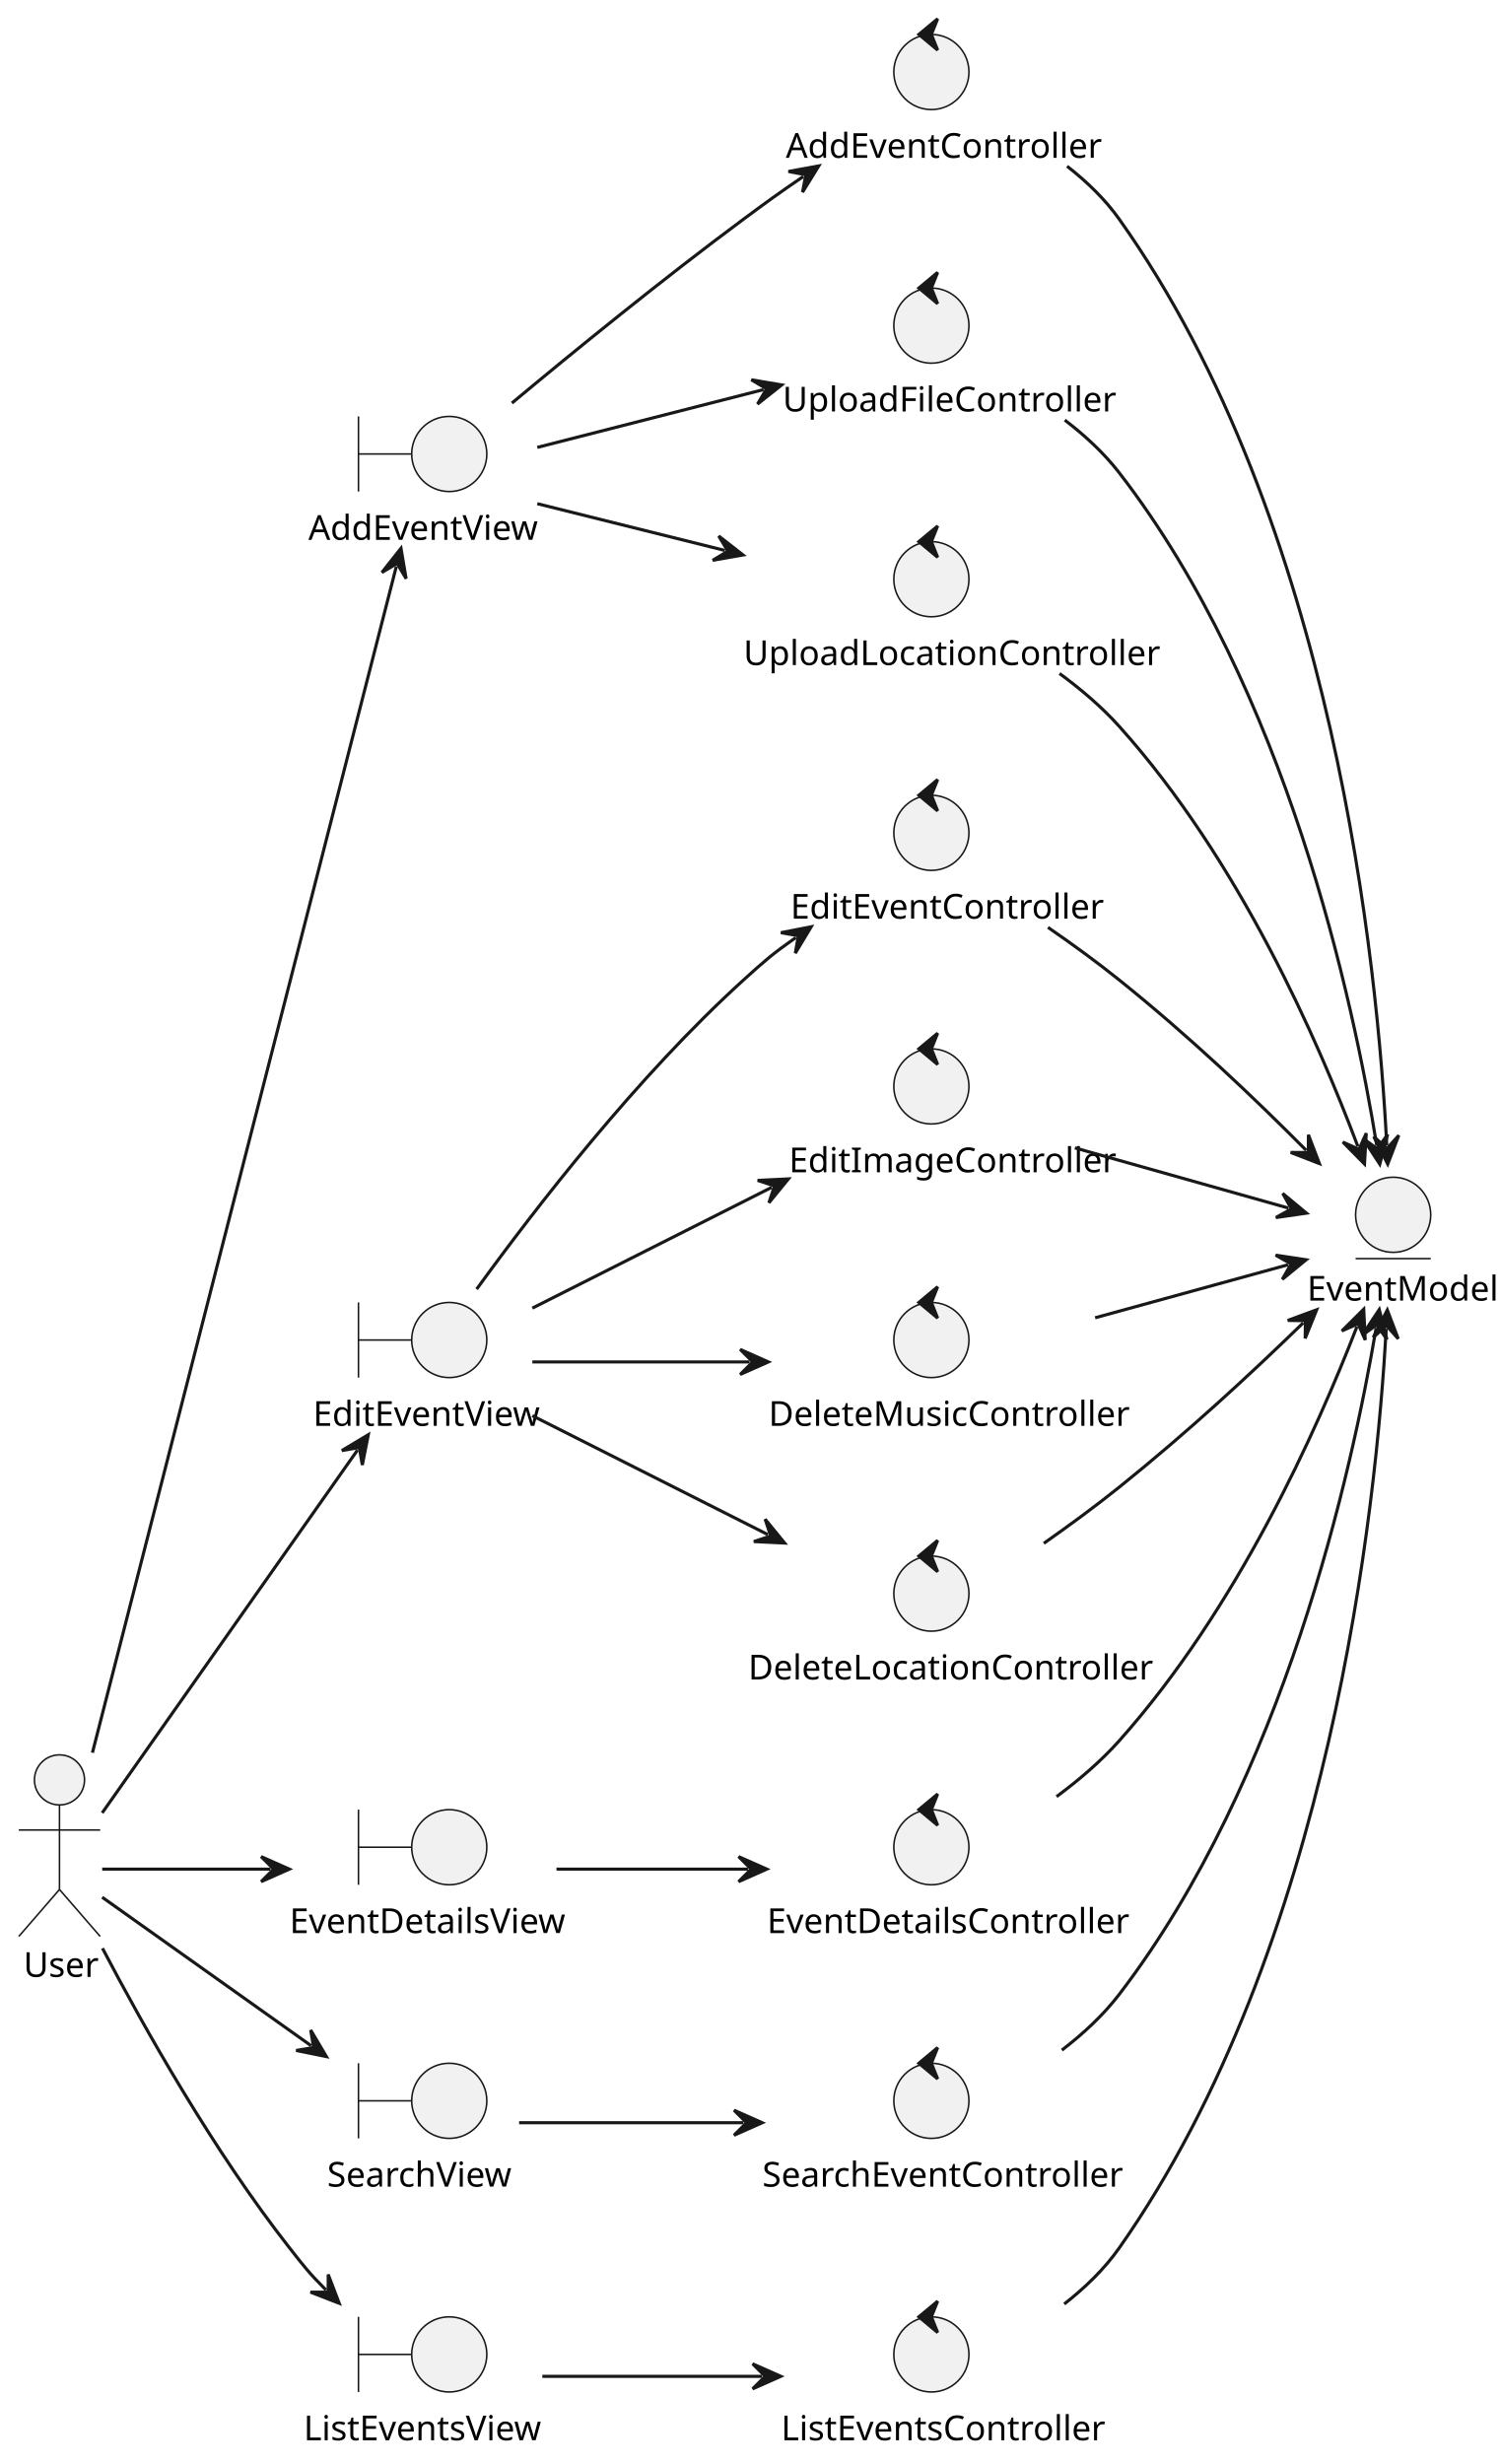
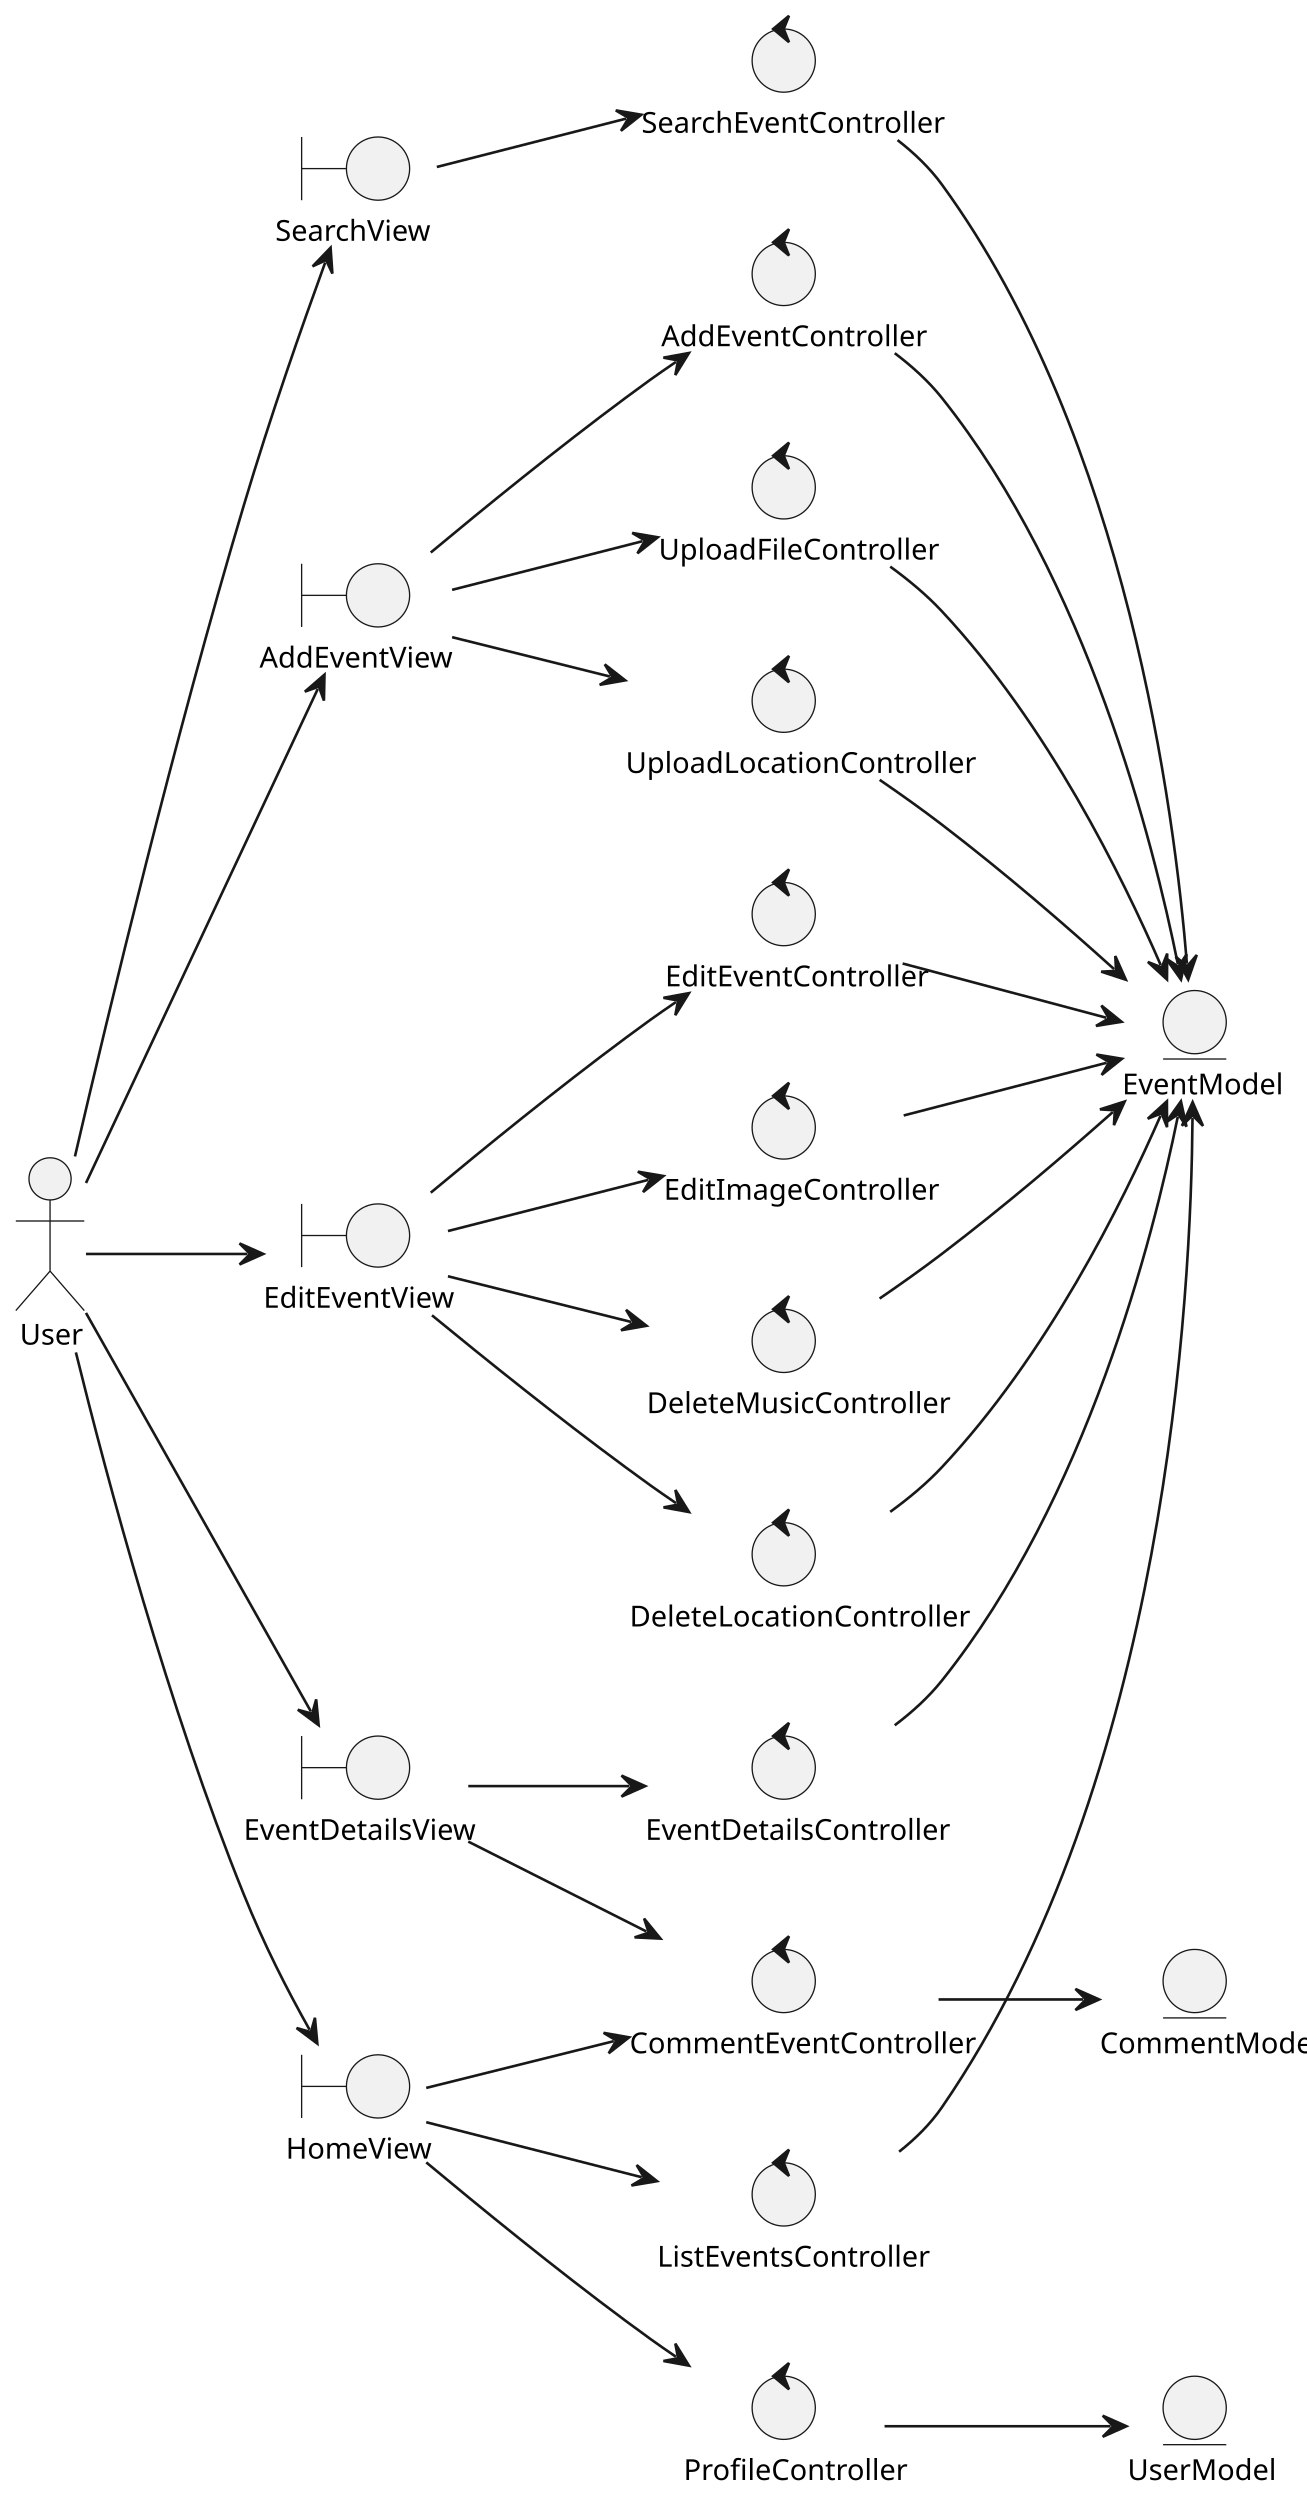
- <svg xmlns="http://www.w3.org/2000/svg" contentStyleType="text/css" height="787px" preserveAspectRatio="none" style="width:479px;height:787px;background:#FFFFFF;" version="1.1" viewBox="0 0 479 787" width="479px" zoomAndPan="magnify">
+ <svg xmlns="http://www.w3.org/2000/svg" contentStyleType="text/css" height="949px" preserveAspectRatio="none" style="width:496px;height:949px;background:#FFFFFF;" version="1.1" viewBox="0 0 496 949" width="496px" zoomAndPan="magnify">
  <defs />
  <g>
    <g id="elem_user">
-       <ellipse cx="19" cy="568.5" fill="#F1F1F1" rx="8" ry="8" style="stroke:#181818;stroke-width:0.5;" />
-       <path d="M19,576.5 L19,603.5 M6,584.5 L32,584.5 M19,603.5 L6,618.5 M19,603.5 L32,618.5 " fill="none" style="stroke:#181818;stroke-width:0.5;" />
-       <text fill="#000000" font-family="sans-serif" font-size="11" lengthAdjust="spacing" textLength="23" x="7.5" y="631.419">User</text>
+       <ellipse cx="19" cy="447.5" fill="#F1F1F1" rx="8" ry="8" style="stroke:#181818;stroke-width:0.5;" />
+       <path d="M19,455.5 L19,482.5 M6,463.5 L32,463.5 M19,482.5 L6,497.5 M19,482.5 L32,497.5 " fill="none" style="stroke:#181818;stroke-width:0.5;" />
+       <text fill="#000000" font-family="sans-serif" font-size="11" lengthAdjust="spacing" textLength="23" x="7.5" y="510.419">User</text>
+     </g>
+     <g id="elem_userModel">
+       <ellipse cx="453.5" cy="914" fill="#F1F1F1" rx="12" ry="12" style="stroke:#181818;stroke-width:0.5;" />
+       <line style="stroke:#181818;stroke-width:0.5;" x1="441.5" x2="465.5" y1="928" y2="928" />
+       <text fill="#000000" font-family="sans-serif" font-size="11" lengthAdjust="spacing" textLength="51" x="428" y="941.419">UserModel</text>
    </g>
    <g id="elem_eventModel">
-       <ellipse cx="445" cy="388" fill="#F1F1F1" rx="12" ry="12" style="stroke:#181818;stroke-width:0.5;" />
-       <line style="stroke:#181818;stroke-width:0.5;" x1="433" x2="457" y1="402" y2="402" />
-       <text fill="#000000" font-family="sans-serif" font-size="11" lengthAdjust="spacing" textLength="55" x="417.5" y="415.419">EventModel</text>
+       <ellipse cx="453.5" cy="388" fill="#F1F1F1" rx="12" ry="12" style="stroke:#181818;stroke-width:0.5;" />
+       <line style="stroke:#181818;stroke-width:0.5;" x1="441.5" x2="465.5" y1="402" y2="402" />
+       <text fill="#000000" font-family="sans-serif" font-size="11" lengthAdjust="spacing" textLength="55" x="426" y="415.419">EventModel</text>
+     </g>
+     <g id="elem_commentModel">
+       <ellipse cx="453.5" cy="752" fill="#F1F1F1" rx="12" ry="12" style="stroke:#181818;stroke-width:0.5;" />
+       <line style="stroke:#181818;stroke-width:0.5;" x1="441.5" x2="465.5" y1="766" y2="766" />
+       <text fill="#000000" font-family="sans-serif" font-size="11" lengthAdjust="spacing" textLength="72" x="417.5" y="779.419">CommentModel</text>
    </g>
    <g id="elem_addEventView">
-       <path d="M114.5,133 L114.5,157 M114.5,145 L131.5,145 " fill="none" style="stroke:#181818;stroke-width:0.5;" />
-       <ellipse cx="143.5" cy="145" fill="#F1F1F1" rx="12" ry="12" style="stroke:#181818;stroke-width:0.5;" />
-       <text fill="#000000" font-family="sans-serif" font-size="11" lengthAdjust="spacing" textLength="73" x="98.5" y="172.419">AddEventView</text>
+       <path d="M114.5,214 L114.5,238 M114.5,226 L131.5,226 " fill="none" style="stroke:#181818;stroke-width:0.5;" />
+       <ellipse cx="143.5" cy="226" fill="#F1F1F1" rx="12" ry="12" style="stroke:#181818;stroke-width:0.5;" />
+       <text fill="#000000" font-family="sans-serif" font-size="11" lengthAdjust="spacing" textLength="73" x="98.5" y="253.419">AddEventView</text>
    </g>
    <g id="elem_editEventView">
-       <path d="M114.5,416 L114.5,440 M114.5,428 L131.5,428 " fill="none" style="stroke:#181818;stroke-width:0.5;" />
-       <ellipse cx="143.5" cy="428" fill="#F1F1F1" rx="12" ry="12" style="stroke:#181818;stroke-width:0.5;" />
-       <text fill="#000000" font-family="sans-serif" font-size="11" lengthAdjust="spacing" textLength="70" x="100" y="455.419">EditEventView</text>
+       <path d="M114.5,457 L114.5,481 M114.5,469 L131.5,469 " fill="none" style="stroke:#181818;stroke-width:0.5;" />
+       <ellipse cx="143.5" cy="469" fill="#F1F1F1" rx="12" ry="12" style="stroke:#181818;stroke-width:0.5;" />
+       <text fill="#000000" font-family="sans-serif" font-size="11" lengthAdjust="spacing" textLength="70" x="100" y="496.419">EditEventView</text>
    </g>
    <g id="elem_eventDetailsView">
-       <path d="M114.5,578 L114.5,602 M114.5,590 L131.5,590 " fill="none" style="stroke:#181818;stroke-width:0.5;" />
-       <ellipse cx="143.5" cy="590" fill="#F1F1F1" rx="12" ry="12" style="stroke:#181818;stroke-width:0.5;" />
-       <text fill="#000000" font-family="sans-serif" font-size="11" lengthAdjust="spacing" textLength="85" x="92.5" y="617.419">EventDetailsView</text>
-     </g>
-     <g id="elem_searchView">
      <path d="M114.5,659 L114.5,683 M114.5,671 L131.5,671 " fill="none" style="stroke:#181818;stroke-width:0.5;" />
      <ellipse cx="143.5" cy="671" fill="#F1F1F1" rx="12" ry="12" style="stroke:#181818;stroke-width:0.5;" />
-       <text fill="#000000" font-family="sans-serif" font-size="11" lengthAdjust="spacing" textLength="61" x="104.5" y="698.419">SearchView</text>
-     </g>
-     <g id="elem_listEventsView">
-       <path d="M114.5,740 L114.5,764 M114.5,752 L131.5,752 " fill="none" style="stroke:#181818;stroke-width:0.5;" />
-       <ellipse cx="143.5" cy="752" fill="#F1F1F1" rx="12" ry="12" style="stroke:#181818;stroke-width:0.5;" />
-       <text fill="#000000" font-family="sans-serif" font-size="11" lengthAdjust="spacing" textLength="76" x="97" y="779.419">ListEventsView</text>
+       <text fill="#000000" font-family="sans-serif" font-size="11" lengthAdjust="spacing" textLength="85" x="92.5" y="698.419">EventDetailsView</text>
+     </g>
+     <g id="elem_searchView">
+       <path d="M114.5,52 L114.5,76 M114.5,64 L131.5,64 " fill="none" style="stroke:#181818;stroke-width:0.5;" />
+       <ellipse cx="143.5" cy="64" fill="#F1F1F1" rx="12" ry="12" style="stroke:#181818;stroke-width:0.5;" />
+       <text fill="#000000" font-family="sans-serif" font-size="11" lengthAdjust="spacing" textLength="61" x="104.5" y="91.419">SearchView</text>
+     </g>
+     <g id="elem_homeView">
+       <path d="M114.5,780 L114.5,804 M114.5,792 L131.5,792 " fill="none" style="stroke:#181818;stroke-width:0.5;" />
+       <ellipse cx="143.5" cy="792" fill="#F1F1F1" rx="12" ry="12" style="stroke:#181818;stroke-width:0.5;" />
+       <text fill="#000000" font-family="sans-serif" font-size="11" lengthAdjust="spacing" textLength="53" x="108.5" y="819.419">HomeView</text>
    </g>
    <g id="elem_addEventController">
+       <ellipse cx="297.5" cy="104" fill="#F1F1F1" rx="12" ry="12" style="stroke:#181818;stroke-width:0.5;" />
+       <polygon fill="#181818" points="293.5,92,299.5,87,297.5,92,299.5,97,293.5,92" style="stroke:#181818;stroke-width:1.0;" />
+       <text fill="#000000" font-family="sans-serif" font-size="11" lengthAdjust="spacing" textLength="93" x="251" y="131.419">AddEventController</text>
+     </g>
+     <g id="elem_uploadFileController">
+       <ellipse cx="297.5" cy="185" fill="#F1F1F1" rx="12" ry="12" style="stroke:#181818;stroke-width:0.5;" />
+       <polygon fill="#181818" points="293.5,173,299.5,168,297.5,173,299.5,178,293.5,173" style="stroke:#181818;stroke-width:1.0;" />
+       <text fill="#000000" font-family="sans-serif" font-size="11" lengthAdjust="spacing" textLength="95" x="250" y="212.419">UploadFileController</text>
+     </g>
+     <g id="elem_uploadLocationController">
+       <ellipse cx="297.5" cy="266" fill="#F1F1F1" rx="12" ry="12" style="stroke:#181818;stroke-width:0.5;" />
+       <polygon fill="#181818" points="293.5,254,299.5,249,297.5,254,299.5,259,293.5,254" style="stroke:#181818;stroke-width:1.0;" />
+       <text fill="#000000" font-family="sans-serif" font-size="11" lengthAdjust="spacing" textLength="120" x="237.5" y="293.419">UploadLocationController</text>
+     </g>
+     <g id="elem_editEventController">
+       <ellipse cx="297.5" cy="347" fill="#F1F1F1" rx="12" ry="12" style="stroke:#181818;stroke-width:0.5;" />
+       <polygon fill="#181818" points="293.5,335,299.5,330,297.5,335,299.5,340,293.5,335" style="stroke:#181818;stroke-width:1.0;" />
+       <text fill="#000000" font-family="sans-serif" font-size="11" lengthAdjust="spacing" textLength="90" x="252.5" y="374.419">EditEventController</text>
+     </g>
+     <g id="elem_editImageController">
+       <ellipse cx="297.5" cy="428" fill="#F1F1F1" rx="12" ry="12" style="stroke:#181818;stroke-width:0.5;" />
+       <polygon fill="#181818" points="293.5,416,299.5,411,297.5,416,299.5,421,293.5,416" style="stroke:#181818;stroke-width:1.0;" />
+       <text fill="#000000" font-family="sans-serif" font-size="11" lengthAdjust="spacing" textLength="91" x="252" y="455.419">EditImageController</text>
+     </g>
+     <g id="elem_deleteMusicController">
+       <ellipse cx="297.5" cy="509" fill="#F1F1F1" rx="12" ry="12" style="stroke:#181818;stroke-width:0.5;" />
+       <polygon fill="#181818" points="293.5,497,299.5,492,297.5,497,299.5,502,293.5,497" style="stroke:#181818;stroke-width:1.0;" />
+       <text fill="#000000" font-family="sans-serif" font-size="11" lengthAdjust="spacing" textLength="104" x="245.5" y="536.419">DeleteMusicController</text>
+     </g>
+     <g id="elem_deleteLocationController">
+       <ellipse cx="297.5" cy="590" fill="#F1F1F1" rx="12" ry="12" style="stroke:#181818;stroke-width:0.5;" />
+       <polygon fill="#181818" points="293.5,578,299.5,573,297.5,578,299.5,583,293.5,578" style="stroke:#181818;stroke-width:1.0;" />
+       <text fill="#000000" font-family="sans-serif" font-size="11" lengthAdjust="spacing" textLength="117" x="239" y="617.419">DeleteLocationController</text>
+     </g>
+     <g id="elem_eventDetailsController">
+       <ellipse cx="297.5" cy="671" fill="#F1F1F1" rx="12" ry="12" style="stroke:#181818;stroke-width:0.5;" />
+       <polygon fill="#181818" points="293.5,659,299.5,654,297.5,659,299.5,664,293.5,659" style="stroke:#181818;stroke-width:1.0;" />
+       <text fill="#000000" font-family="sans-serif" font-size="11" lengthAdjust="spacing" textLength="105" x="245" y="698.419">EventDetailsController</text>
+     </g>
+     <g id="elem_searchEventController">
      <ellipse cx="297.5" cy="23" fill="#F1F1F1" rx="12" ry="12" style="stroke:#181818;stroke-width:0.5;" />
      <polygon fill="#181818" points="293.5,11,299.5,6,297.5,11,299.5,16,293.5,11" style="stroke:#181818;stroke-width:1.0;" />
-       <text fill="#000000" font-family="sans-serif" font-size="11" lengthAdjust="spacing" textLength="93" x="251" y="50.419">AddEventController</text>
-     </g>
-     <g id="elem_uploadFileController">
-       <ellipse cx="297.5" cy="104" fill="#F1F1F1" rx="12" ry="12" style="stroke:#181818;stroke-width:0.5;" />
-       <polygon fill="#181818" points="293.5,92,299.5,87,297.5,92,299.5,97,293.5,92" style="stroke:#181818;stroke-width:1.0;" />
-       <text fill="#000000" font-family="sans-serif" font-size="11" lengthAdjust="spacing" textLength="95" x="250" y="131.419">UploadFileController</text>
-     </g>
-     <g id="elem_uploadLocationController">
-       <ellipse cx="297.5" cy="185" fill="#F1F1F1" rx="12" ry="12" style="stroke:#181818;stroke-width:0.5;" />
-       <polygon fill="#181818" points="293.5,173,299.5,168,297.5,173,299.5,178,293.5,173" style="stroke:#181818;stroke-width:1.0;" />
-       <text fill="#000000" font-family="sans-serif" font-size="11" lengthAdjust="spacing" textLength="120" x="237.5" y="212.419">UploadLocationController</text>
-     </g>
-     <g id="elem_editEventController">
-       <ellipse cx="297.5" cy="266" fill="#F1F1F1" rx="12" ry="12" style="stroke:#181818;stroke-width:0.5;" />
-       <polygon fill="#181818" points="293.5,254,299.5,249,297.5,254,299.5,259,293.5,254" style="stroke:#181818;stroke-width:1.0;" />
-       <text fill="#000000" font-family="sans-serif" font-size="11" lengthAdjust="spacing" textLength="90" x="252.5" y="293.419">EditEventController</text>
-     </g>
-     <g id="elem_editImageController">
-       <ellipse cx="297.5" cy="347" fill="#F1F1F1" rx="12" ry="12" style="stroke:#181818;stroke-width:0.5;" />
-       <polygon fill="#181818" points="293.5,335,299.5,330,297.5,335,299.5,340,293.5,335" style="stroke:#181818;stroke-width:1.0;" />
-       <text fill="#000000" font-family="sans-serif" font-size="11" lengthAdjust="spacing" textLength="91" x="252" y="374.419">EditImageController</text>
-     </g>
-     <g id="elem_deleteMusicController">
-       <ellipse cx="297.5" cy="428" fill="#F1F1F1" rx="12" ry="12" style="stroke:#181818;stroke-width:0.5;" />
-       <polygon fill="#181818" points="293.5,416,299.5,411,297.5,416,299.5,421,293.5,416" style="stroke:#181818;stroke-width:1.0;" />
-       <text fill="#000000" font-family="sans-serif" font-size="11" lengthAdjust="spacing" textLength="104" x="245.5" y="455.419">DeleteMusicController</text>
-     </g>
-     <g id="elem_deleteLocationController">
-       <ellipse cx="297.5" cy="509" fill="#F1F1F1" rx="12" ry="12" style="stroke:#181818;stroke-width:0.5;" />
-       <polygon fill="#181818" points="293.5,497,299.5,492,297.5,497,299.5,502,293.5,497" style="stroke:#181818;stroke-width:1.0;" />
-       <text fill="#000000" font-family="sans-serif" font-size="11" lengthAdjust="spacing" textLength="117" x="239" y="536.419">DeleteLocationController</text>
-     </g>
-     <g id="elem_eventDetailsController">
-       <ellipse cx="297.5" cy="590" fill="#F1F1F1" rx="12" ry="12" style="stroke:#181818;stroke-width:0.5;" />
-       <polygon fill="#181818" points="293.5,578,299.5,573,297.5,578,299.5,583,293.5,578" style="stroke:#181818;stroke-width:1.0;" />
-       <text fill="#000000" font-family="sans-serif" font-size="11" lengthAdjust="spacing" textLength="105" x="245" y="617.419">EventDetailsController</text>
-     </g>
-     <g id="elem_searchEventController">
-       <ellipse cx="297.5" cy="671" fill="#F1F1F1" rx="12" ry="12" style="stroke:#181818;stroke-width:0.5;" />
-       <polygon fill="#181818" points="293.5,659,299.5,654,297.5,659,299.5,664,293.5,659" style="stroke:#181818;stroke-width:1.0;" />
-       <text fill="#000000" font-family="sans-serif" font-size="11" lengthAdjust="spacing" textLength="108" x="243.5" y="698.419">SearchEventController</text>
+       <text fill="#000000" font-family="sans-serif" font-size="11" lengthAdjust="spacing" textLength="108" x="243.5" y="50.419">SearchEventController</text>
    </g>
    <g id="elem_listEventsController">
+       <ellipse cx="297.5" cy="833" fill="#F1F1F1" rx="12" ry="12" style="stroke:#181818;stroke-width:0.5;" />
+       <polygon fill="#181818" points="293.5,821,299.5,816,297.5,821,299.5,826,293.5,821" style="stroke:#181818;stroke-width:1.0;" />
+       <text fill="#000000" font-family="sans-serif" font-size="11" lengthAdjust="spacing" textLength="96" x="249.5" y="860.419">ListEventsController</text>
+     </g>
+     <g id="elem_commentEventController">
      <ellipse cx="297.5" cy="752" fill="#F1F1F1" rx="12" ry="12" style="stroke:#181818;stroke-width:0.5;" />
      <polygon fill="#181818" points="293.5,740,299.5,735,297.5,740,299.5,745,293.5,740" style="stroke:#181818;stroke-width:1.0;" />
-       <text fill="#000000" font-family="sans-serif" font-size="11" lengthAdjust="spacing" textLength="96" x="249.5" y="779.419">ListEventsController</text>
+       <text fill="#000000" font-family="sans-serif" font-size="11" lengthAdjust="spacing" textLength="117" x="239" y="779.419">CommentEventController</text>
+     </g>
+     <g id="elem_profileController">
+       <ellipse cx="297.5" cy="914" fill="#F1F1F1" rx="12" ry="12" style="stroke:#181818;stroke-width:0.5;" />
+       <polygon fill="#181818" points="293.5,902,299.5,897,297.5,902,299.5,907,293.5,902" style="stroke:#181818;stroke-width:1.0;" />
+       <text fill="#000000" font-family="sans-serif" font-size="11" lengthAdjust="spacing" textLength="76" x="259.5" y="941.419">ProfileController</text>
    </g>
    <g id="link_user_addEventView">
-       <path d="M29.52,559.82 C52.32,470.84 108.021,253.412 126.591,180.932 " fill="none" id="user-to-addEventView" style="stroke:#181818;stroke-width:1.0;" />
-       <polygon fill="#181818" points="128.08,175.12,121.971,182.846,126.839,179.964,129.721,184.831,128.08,175.12" style="stroke:#181818;stroke-width:1.0;" />
+       <path d="M32.64,449.07 C55.19,401 99.431,306.682 120.621,261.532 " fill="none" id="user-to-addEventView" style="stroke:#181818;stroke-width:1.0;" />
+       <polygon fill="#181818" points="123.17,256.1,115.725,262.548,121.046,260.626,122.967,265.947,123.17,256.1" style="stroke:#181818;stroke-width:1.0;" />
    </g>
    <g id="link_user_editEventView">
-       <path d="M32.64,579.04 C53.39,549.55 91.227,495.787 114.187,463.157 " fill="none" id="user-to-editEventView" style="stroke:#181818;stroke-width:1.0;" />
-       <polygon fill="#181818" points="117.64,458.25,109.189,463.309,114.763,462.339,115.732,467.912,117.64,458.25" style="stroke:#181818;stroke-width:1.0;" />
+       <path d="M32.64,476 C48.75,476 71.25,476 93.93,476 " fill="none" id="user-to-editEventView" style="stroke:#181818;stroke-width:1.0;" />
+       <polygon fill="#181818" points="99.93,476,90.93,472,94.93,476,90.93,480,99.93,476" style="stroke:#181818;stroke-width:1.0;" />
    </g>
    <g id="link_user_eventDetailsView">
-       <path d="M32.64,597 C47.01,597 65.24,597 86.41,597 " fill="none" id="user-to-eventDetailsView" style="stroke:#181818;stroke-width:1.0;" />
-       <polygon fill="#181818" points="92.41,597,83.41,593,87.41,597,83.41,601,92.41,597" style="stroke:#181818;stroke-width:1.0;" />
+       <path d="M32.64,498.39 C54.43,537.01 95.931,610.545 118.011,649.665 " fill="none" id="user-to-eventDetailsView" style="stroke:#181818;stroke-width:1.0;" />
+       <polygon fill="#181818" points="120.96,654.89,120.02,645.086,118.502,650.536,113.053,649.018,120.96,654.89" style="stroke:#181818;stroke-width:1.0;" />
    </g>
    <g id="link_user_searchView">
-       <path d="M32.64,605.98 C49.8,618.17 76.099,636.865 99.368,653.395 " fill="none" id="user-to-searchView" style="stroke:#181818;stroke-width:1.0;" />
-       <polygon fill="#181818" points="104.26,656.87,99.239,648.397,100.184,653.974,94.606,654.919,104.26,656.87" style="stroke:#181818;stroke-width:1.0;" />
-     </g>
-     <g id="link_user_listEventsView">
-       <path d="M32.73,622.28 C46.03,647.62 68.3,687.18 92.5,718 C97.25,724.05 98.609,725.876 104.119,731.416 " fill="none" id="user-to-listEventsView" style="stroke:#181818;stroke-width:1.0;" />
-       <polygon fill="#181818" points="108.35,735.67,104.839,726.468,104.824,732.125,99.167,732.11,108.35,735.67" style="stroke:#181818;stroke-width:1.0;" />
+       <path d="M28.45,438.98 C41.1,384.52 66.29,279.77 92.5,192 C102.79,157.53 114.628,123.868 123.438,99.658 " fill="none" id="user-to-searchView" style="stroke:#181818;stroke-width:1.0;" />
+       <polygon fill="#181818" points="125.49,94.02,118.653,101.11,123.78,98.719,126.171,103.845,125.49,94.02" style="stroke:#181818;stroke-width:1.0;" />
+     </g>
+     <g id="link_user_homeView">
+       <path d="M28.81,513.38 C40.74,561.74 63.87,648.19 92.5,719 C100.48,738.73 108.764,754.832 117.524,770.512 " fill="none" id="user-to-homeView" style="stroke:#181818;stroke-width:1.0;" />
+       <polygon fill="#181818" points="120.45,775.75,119.552,765.942,118.011,771.385,112.569,769.844,120.45,775.75" style="stroke:#181818;stroke-width:1.0;" />
    </g>
    <g id="link_addEventView_addEventController">
-       <path d="M163.51,128.74 C183.65,111.96 211.84,89.02 237.5,70 C245.16,64.33 248.583,61.831 256.573,56.381 " fill="none" id="addEventView-to-addEventController" style="stroke:#181818;stroke-width:1.0;" />
-       <polygon fill="#181818" points="261.53,53,251.841,54.767,257.399,55.818,256.349,61.376,261.53,53" style="stroke:#181818;stroke-width:1.0;" />
+       <path d="M163.51,209.74 C183.65,192.96 211.84,170.02 237.5,151 C245.16,145.33 248.583,142.831 256.573,137.381 " fill="none" id="addEventView-to-addEventController" style="stroke:#181818;stroke-width:1.0;" />
+       <polygon fill="#181818" points="261.53,134,251.841,135.767,257.399,136.817,256.349,142.376,261.53,134" style="stroke:#181818;stroke-width:1.0;" />
    </g>
    <g id="link_addEventView_uploadFileController">
-       <path d="M171.62,142.9 C194.62,137.03 218.967,130.806 243.887,124.436 " fill="none" id="addEventView-to-uploadFileController" style="stroke:#181818;stroke-width:1.0;" />
-       <polygon fill="#181818" points="249.7,122.95,239.99,121.303,244.856,124.188,241.971,129.054,249.7,122.95" style="stroke:#181818;stroke-width:1.0;" />
+       <path d="M171.62,223.9 C194.62,218.03 218.967,211.806 243.887,205.436 " fill="none" id="addEventView-to-uploadFileController" style="stroke:#181818;stroke-width:1.0;" />
+       <polygon fill="#181818" points="249.7,203.95,239.99,202.304,244.856,205.188,241.971,210.054,249.7,203.95" style="stroke:#181818;stroke-width:1.0;" />
    </g>
    <g id="link_addEventView_uploadLocationController">
-       <path d="M171.62,160.88 C190.92,165.69 209.448,170.309 231.518,175.809 " fill="none" id="addEventView-to-uploadLocationController" style="stroke:#181818;stroke-width:1.0;" />
-       <polygon fill="#181818" points="237.34,177.26,229.574,171.202,232.488,176.051,227.64,178.965,237.34,177.26" style="stroke:#181818;stroke-width:1.0;" />
+       <path d="M171.62,241.88 C190.92,246.69 209.448,251.309 231.518,256.809 " fill="none" id="addEventView-to-uploadLocationController" style="stroke:#181818;stroke-width:1.0;" />
+       <polygon fill="#181818" points="237.34,258.26,229.574,252.202,232.488,257.051,227.64,259.965,237.34,258.26" style="stroke:#181818;stroke-width:1.0;" />
    </g>
    <g id="link_editEventView_editEventController">
-       <path d="M152.25,411.76 C170.99,385.89 203.61,343.72 237.5,313 C244.1,307.02 246.746,304.673 254.196,299.453 " fill="none" id="editEventView-to-editEventController" style="stroke:#181818;stroke-width:1.0;" />
-       <polygon fill="#181818" points="259.11,296.01,249.444,297.899,255.015,298.879,254.035,304.45,259.11,296.01" style="stroke:#181818;stroke-width:1.0;" />
+       <path d="M163.51,452.74 C183.65,435.96 211.84,413.02 237.5,394 C245.16,388.33 248.583,385.831 256.573,380.381 " fill="none" id="editEventView-to-editEventController" style="stroke:#181818;stroke-width:1.0;" />
+       <polygon fill="#181818" points="261.53,377,251.841,378.767,257.399,379.817,256.349,385.376,261.53,377" style="stroke:#181818;stroke-width:1.0;" />
    </g>
    <g id="link_editEventView_editImageController">
-       <path d="M170.04,417.82 C193.87,405.79 220.593,392.302 246.483,379.242 " fill="none" id="editEventView-to-editImageController" style="stroke:#181818;stroke-width:1.0;" />
-       <polygon fill="#181818" points="251.84,376.54,242.003,377.022,247.376,378.792,245.606,384.165,251.84,376.54" style="stroke:#181818;stroke-width:1.0;" />
+       <path d="M170.04,467.3 C193.87,461.22 220.137,454.504 246.026,447.894 " fill="none" id="editEventView-to-editImageController" style="stroke:#181818;stroke-width:1.0;" />
+       <polygon fill="#181818" points="251.84,446.41,242.13,444.761,246.995,447.647,244.109,452.512,251.84,446.41" style="stroke:#181818;stroke-width:1.0;" />
    </g>
    <g id="link_editEventView_deleteMusicController">
-       <path d="M170.04,435 C191.94,435 214.8,435 239.43,435 " fill="none" id="editEventView-to-deleteMusicController" style="stroke:#181818;stroke-width:1.0;" />
-       <polygon fill="#181818" points="245.43,435,236.43,431,240.43,435,236.43,439,245.43,435" style="stroke:#181818;stroke-width:1.0;" />
+       <path d="M170.04,484.48 C191.94,489.94 214.978,495.679 239.608,501.819 " fill="none" id="editEventView-to-deleteMusicController" style="stroke:#181818;stroke-width:1.0;" />
+       <polygon fill="#181818" points="245.43,503.27,237.665,497.212,240.578,502.061,235.73,504.974,245.43,503.27" style="stroke:#181818;stroke-width:1.0;" />
    </g>
    <g id="link_editEventView_deleteLocationController">
-       <path d="M170.04,452.18 C193.5,464.02 219.603,477.197 245.273,490.147 " fill="none" id="editEventView-to-deleteLocationController" style="stroke:#181818;stroke-width:1.0;" />
-       <polygon fill="#181818" points="250.63,492.85,244.396,485.225,246.166,490.598,240.793,492.368,250.63,492.85" style="stroke:#181818;stroke-width:1.0;" />
+       <path d="M163.98,499.29 C184.11,515.82 212.08,538.29 237.5,557 C245.17,562.65 248.613,565.139 256.603,570.589 " fill="none" id="editEventView-to-deleteLocationController" style="stroke:#181818;stroke-width:1.0;" />
+       <polygon fill="#181818" points="261.56,573.97,256.379,565.594,257.429,571.153,251.871,572.203,261.56,573.97" style="stroke:#181818;stroke-width:1.0;" />
    </g>
    <g id="link_eventDetailsView_eventDetailsController">
-       <path d="M177.75,597 C198.28,597 217.21,597 238.92,597 " fill="none" id="eventDetailsView-to-eventDetailsController" style="stroke:#181818;stroke-width:1.0;" />
-       <polygon fill="#181818" points="244.92,597,235.92,593,239.92,597,235.92,601,244.92,597" style="stroke:#181818;stroke-width:1.0;" />
+       <path d="M177.75,678 C198.28,678 217.21,678 238.92,678 " fill="none" id="eventDetailsView-to-eventDetailsController" style="stroke:#181818;stroke-width:1.0;" />
+       <polygon fill="#181818" points="244.92,678,235.92,674,239.92,678,235.92,682,244.92,678" style="stroke:#181818;stroke-width:1.0;" />
+     </g>
+     <g id="link_eventDetailsView_commentEventController">
+       <path d="M177.75,699.07 C200.13,710.37 222.403,721.607 245.373,733.197 " fill="none" id="eventDetailsView-to-commentEventController" style="stroke:#181818;stroke-width:1.0;" />
+       <polygon fill="#181818" points="250.73,735.9,244.497,728.275,246.266,733.648,240.893,735.417,250.73,735.9" style="stroke:#181818;stroke-width:1.0;" />
    </g>
    <g id="link_searchView_searchEventController">
-       <path d="M165.81,678 C187.57,678 211.65,678 237.46,678 " fill="none" id="searchView-to-searchEventController" style="stroke:#181818;stroke-width:1.0;" />
-       <polygon fill="#181818" points="243.46,678,234.46,674,238.46,678,234.46,682,243.46,678" style="stroke:#181818;stroke-width:1.0;" />
-     </g>
-     <g id="link_listEventsView_listEventsController">
-       <path d="M173.23,759 C195.91,759 219.12,759 243.4,759 " fill="none" id="listEventsView-to-listEventsController" style="stroke:#181818;stroke-width:1.0;" />
-       <polygon fill="#181818" points="249.4,759,240.4,755,244.4,759,240.4,763,249.4,759" style="stroke:#181818;stroke-width:1.0;" />
+       <path d="M165.81,63.38 C187.57,57.83 211.837,51.624 237.647,45.034 " fill="none" id="searchView-to-searchEventController" style="stroke:#181818;stroke-width:1.0;" />
+       <polygon fill="#181818" points="243.46,43.55,233.75,41.901,238.615,44.787,235.729,49.652,243.46,43.55" style="stroke:#181818;stroke-width:1.0;" />
+     </g>
+     <g id="link_homeView_listEventsController">
+       <path d="M161.79,805.59 C185.36,811.61 214.987,819.175 243.597,826.485 " fill="none" id="homeView-to-listEventsController" style="stroke:#181818;stroke-width:1.0;" />
+       <polygon fill="#181818" points="249.41,827.97,241.68,821.866,244.566,826.732,239.7,829.617,249.41,827.97" style="stroke:#181818;stroke-width:1.0;" />
+     </g>
+     <g id="link_homeView_profileController">
+       <path d="M161.81,820.85 C182.05,837.74 211.11,861.45 237.5,881 C245.16,886.67 248.583,889.169 256.573,894.619 " fill="none" id="homeView-to-profileController" style="stroke:#181818;stroke-width:1.0;" />
+       <polygon fill="#181818" points="261.53,898,256.349,889.624,257.399,895.183,251.841,896.233,261.53,898" style="stroke:#181818;stroke-width:1.0;" />
+     </g>
+     <g id="link_homeView_commentEventController">
+       <path d="M161.79,792.57 C182.52,787.41 206.618,781.402 232.998,774.822 " fill="none" id="homeView-to-commentEventController" style="stroke:#181818;stroke-width:1.0;" />
+       <polygon fill="#181818" points="238.82,773.37,229.119,771.667,233.969,774.58,231.056,779.429,238.82,773.37" style="stroke:#181818;stroke-width:1.0;" />
    </g>
    <g id="link_addEventController_eventModel">
-       <path d="M340.84,53.09 C347.12,57.99 352.99,63.64 357.5,70 C426.3,166.87 440.076,309.108 442.956,365.828 " fill="none" id="addEventController-to-eventModel" style="stroke:#181818;stroke-width:1.0;" />
-       <polygon fill="#181818" points="443.26,371.82,446.798,362.629,443.006,366.826,438.809,363.034,443.26,371.82" style="stroke:#181818;stroke-width:1.0;" />
+       <path d="M339.65,134.07 C346.21,139.04 352.49,144.71 357.5,151 C412.77,220.31 437.772,319.719 447.112,365.969 " fill="none" id="addEventController-to-eventModel" style="stroke:#181818;stroke-width:1.0;" />
+       <polygon fill="#181818" points="448.3,371.85,450.439,362.236,447.31,366.949,442.598,363.82,448.3,371.85" style="stroke:#181818;stroke-width:1.0;" />
    </g>
    <g id="link_uploadFileController_eventModel">
-       <path d="M340.11,134.17 C346.55,139.1 352.66,144.73 357.5,151 C411.09,220.35 432.269,319.697 439.769,365.927 " fill="none" id="uploadFileController-to-eventModel" style="stroke:#181818;stroke-width:1.0;" />
-       <polygon fill="#181818" points="440.73,371.85,443.237,362.326,439.929,366.914,435.34,363.607,440.73,371.85" style="stroke:#181818;stroke-width:1.0;" />
+       <path d="M337.93,215.08 C344.9,220.15 351.76,225.85 357.5,232 C397.75,275.08 425.968,332.668 440.598,366.318 " fill="none" id="uploadFileController-to-eventModel" style="stroke:#181818;stroke-width:1.0;" />
+       <polygon fill="#181818" points="442.99,371.82,443.07,361.971,440.996,367.235,435.733,365.161,442.99,371.82" style="stroke:#181818;stroke-width:1.0;" />
    </g>
    <g id="link_uploadLocationController_eventModel">
-       <path d="M338.44,215.12 C345.28,220.15 351.96,225.83 357.5,232 C396.02,274.92 421.013,332.456 433.723,366.166 " fill="none" id="uploadLocationController-to-eventModel" style="stroke:#181818;stroke-width:1.0;" />
-       <polygon fill="#181818" points="435.84,371.78,436.408,361.947,434.076,367.101,428.922,364.77,435.84,371.78" style="stroke:#181818;stroke-width:1.0;" />
+       <path d="M333.92,296.03 C341.8,301.43 350.04,307.28 357.5,313 C382.06,331.82 404.142,350.974 422.912,367.884 " fill="none" id="uploadLocationController-to-eventModel" style="stroke:#181818;stroke-width:1.0;" />
+       <polygon fill="#181818" points="427.37,371.9,423.361,362.904,423.655,368.553,418.006,368.848,427.37,371.9" style="stroke:#181818;stroke-width:1.0;" />
    </g>
    <g id="link_editImageController_eventModel">
-       <path d="M343.34,366.64 C367.56,373.46 390.855,380.021 411.525,385.851 " fill="none" id="editImageController-to-eventModel" style="stroke:#181818;stroke-width:1.0;" />
-       <polygon fill="#181818" points="417.3,387.48,409.724,381.187,412.488,386.123,407.552,388.887,417.3,387.48" style="stroke:#181818;stroke-width:1.0;" />
+       <path d="M343.04,423.43 C369.87,416.46 397.322,409.327 420.092,403.417 " fill="none" id="editImageController-to-eventModel" style="stroke:#181818;stroke-width:1.0;" />
+       <polygon fill="#181818" points="425.9,401.91,416.184,400.299,421.06,403.166,418.194,408.043,425.9,401.91" style="stroke:#181818;stroke-width:1.0;" />
    </g>
    <g id="link_deleteMusicController_eventModel">
-       <path d="M349.8,420.9 C372.54,414.64 392.575,409.14 411.425,403.96 " fill="none" id="deleteMusicController-to-eventModel" style="stroke:#181818;stroke-width:1.0;" />
-       <polygon fill="#181818" points="417.21,402.37,407.472,400.898,412.389,403.695,409.592,408.612,417.21,402.37" style="stroke:#181818;stroke-width:1.0;" />
+       <path d="M333.89,492.93 C341.78,487.54 350.02,481.7 357.5,476 C381.81,457.48 403.671,438.772 422.442,422.122 " fill="none" id="deleteMusicController-to-eventModel" style="stroke:#181818;stroke-width:1.0;" />
+       <polygon fill="#181818" points="426.93,418.14,417.543,421.12,423.19,421.458,422.852,427.105,426.93,418.14" style="stroke:#181818;stroke-width:1.0;" />
    </g>
    <g id="link_deleteLocationController_eventModel">
-       <path d="M333.41,492.94 C341.48,487.28 349.92,481.09 357.5,475 C379.82,457.06 399.296,439 416.266,422.52 " fill="none" id="deleteLocationController-to-eventModel" style="stroke:#181818;stroke-width:1.0;" />
-       <polygon fill="#181818" points="420.57,418.34,411.327,421.74,416.983,421.823,416.9,427.48,420.57,418.34" style="stroke:#181818;stroke-width:1.0;" />
+       <path d="M337.92,573.9 C344.89,568.84 351.75,563.14 357.5,557 C397.62,514.17 425.88,456.975 440.55,423.525 " fill="none" id="deleteLocationController-to-eventModel" style="stroke:#181818;stroke-width:1.0;" />
+       <polygon fill="#181818" points="442.96,418.03,435.682,424.666,440.952,422.609,443.009,427.879,442.96,418.03" style="stroke:#181818;stroke-width:1.0;" />
    </g>
    <g id="link_editEventController_eventModel">
-       <path d="M334.74,296.2 C342.42,301.5 350.36,307.26 357.5,313 C380.4,331.41 400.279,350.376 417.209,367.396 " fill="none" id="editEventController-to-eventModel" style="stroke:#181818;stroke-width:1.0;" />
-       <polygon fill="#181818" points="421.44,371.65,417.929,362.448,417.914,368.105,412.257,368.09,421.44,371.65" style="stroke:#181818;stroke-width:1.0;" />
+       <path d="M342.63,365.75 C369.47,372.9 397.072,380.247 419.962,386.337 " fill="none" id="editEventController-to-eventModel" style="stroke:#181818;stroke-width:1.0;" />
+       <polygon fill="#181818" points="425.76,387.88,418.091,381.7,420.928,386.594,416.034,389.432,425.76,387.88" style="stroke:#181818;stroke-width:1.0;" />
    </g>
    <g id="link_eventDetailsController_eventModel">
-       <path d="M337.48,573.84 C344.64,568.53 351.69,562.52 357.5,556 C395.41,513.49 420.509,457.034 433.429,423.743 " fill="none" id="eventDetailsController-to-eventModel" style="stroke:#181818;stroke-width:1.0;" />
-       <polygon fill="#181818" points="435.6,418.15,428.615,425.093,433.791,422.811,436.073,427.988,435.6,418.15" style="stroke:#181818;stroke-width:1.0;" />
+       <path d="M339.64,654.92 C346.21,649.96 352.48,644.29 357.5,638 C412.62,568.98 437.691,469.989 447.081,423.939 " fill="none" id="eventDetailsController-to-eventModel" style="stroke:#181818;stroke-width:1.0;" />
+       <polygon fill="#181818" points="448.28,418.06,442.562,426.079,447.281,422.959,450.401,427.678,448.28,418.06" style="stroke:#181818;stroke-width:1.0;" />
    </g>
    <g id="link_searchEventController_eventModel">
-       <path d="M339.18,654.81 C345.96,649.61 352.42,643.64 357.5,637 C410.25,568.09 431.778,470.116 439.558,424.176 " fill="none" id="searchEventController-to-eventModel" style="stroke:#181818;stroke-width:1.0;" />
-       <polygon fill="#181818" points="440.56,418.26,435.113,426.466,439.725,423.19,443.001,427.801,440.56,418.26" style="stroke:#181818;stroke-width:1.0;" />
+       <path d="M340.71,53.18 C347,58.08 352.91,63.7 357.5,70 C427.95,166.68 445.945,309.04 450.555,365.82 " fill="none" id="searchEventController-to-eventModel" style="stroke:#181818;stroke-width:1.0;" />
+       <polygon fill="#181818" points="451.04,371.8,454.299,362.506,450.635,366.816,446.325,363.153,451.04,371.8" style="stroke:#181818;stroke-width:1.0;" />
    </g>
    <g id="link_listEventsController_eventModel">
-       <path d="M339.94,735.9 C346.55,730.72 352.77,724.74 357.5,718 C425.26,621.58 439.613,480.961 442.793,424.39 " fill="none" id="listEventsController-to-eventModel" style="stroke:#181818;stroke-width:1.0;" />
-       <polygon fill="#181818" points="443.13,418.4,438.631,427.161,442.849,423.392,446.619,427.61,443.13,418.4" style="stroke:#181818;stroke-width:1.0;" />
+       <path d="M341.3,816.79 C347.45,811.93 353.15,806.32 357.5,800 C443.07,675.65 452.196,490.4 452.676,424.37 " fill="none" id="listEventsController-to-eventModel" style="stroke:#181818;stroke-width:1.0;" />
+       <polygon fill="#181818" points="452.72,418.37,448.655,427.341,452.684,423.37,456.654,427.399,452.72,418.37" style="stroke:#181818;stroke-width:1.0;" />
+     </g>
+     <g id="link_commentEventController_commentModel">
+       <path d="M356.28,759 C376.77,759 393.19,759 411.23,759 " fill="none" id="commentEventController-to-commentModel" style="stroke:#181818;stroke-width:1.0;" />
+       <polygon fill="#181818" points="417.23,759,408.23,755,412.23,759,408.23,763,417.23,759" style="stroke:#181818;stroke-width:1.0;" />
+     </g>
+     <g id="link_profileController_userModel">
+       <path d="M335.78,921 C364.26,921 396.74,921 421.59,921 " fill="none" id="profileController-to-userModel" style="stroke:#181818;stroke-width:1.0;" />
+       <polygon fill="#181818" points="427.59,921,418.59,917,422.59,921,418.59,925,427.59,921" style="stroke:#181818;stroke-width:1.0;" />
    </g>
  </g>
</svg>
